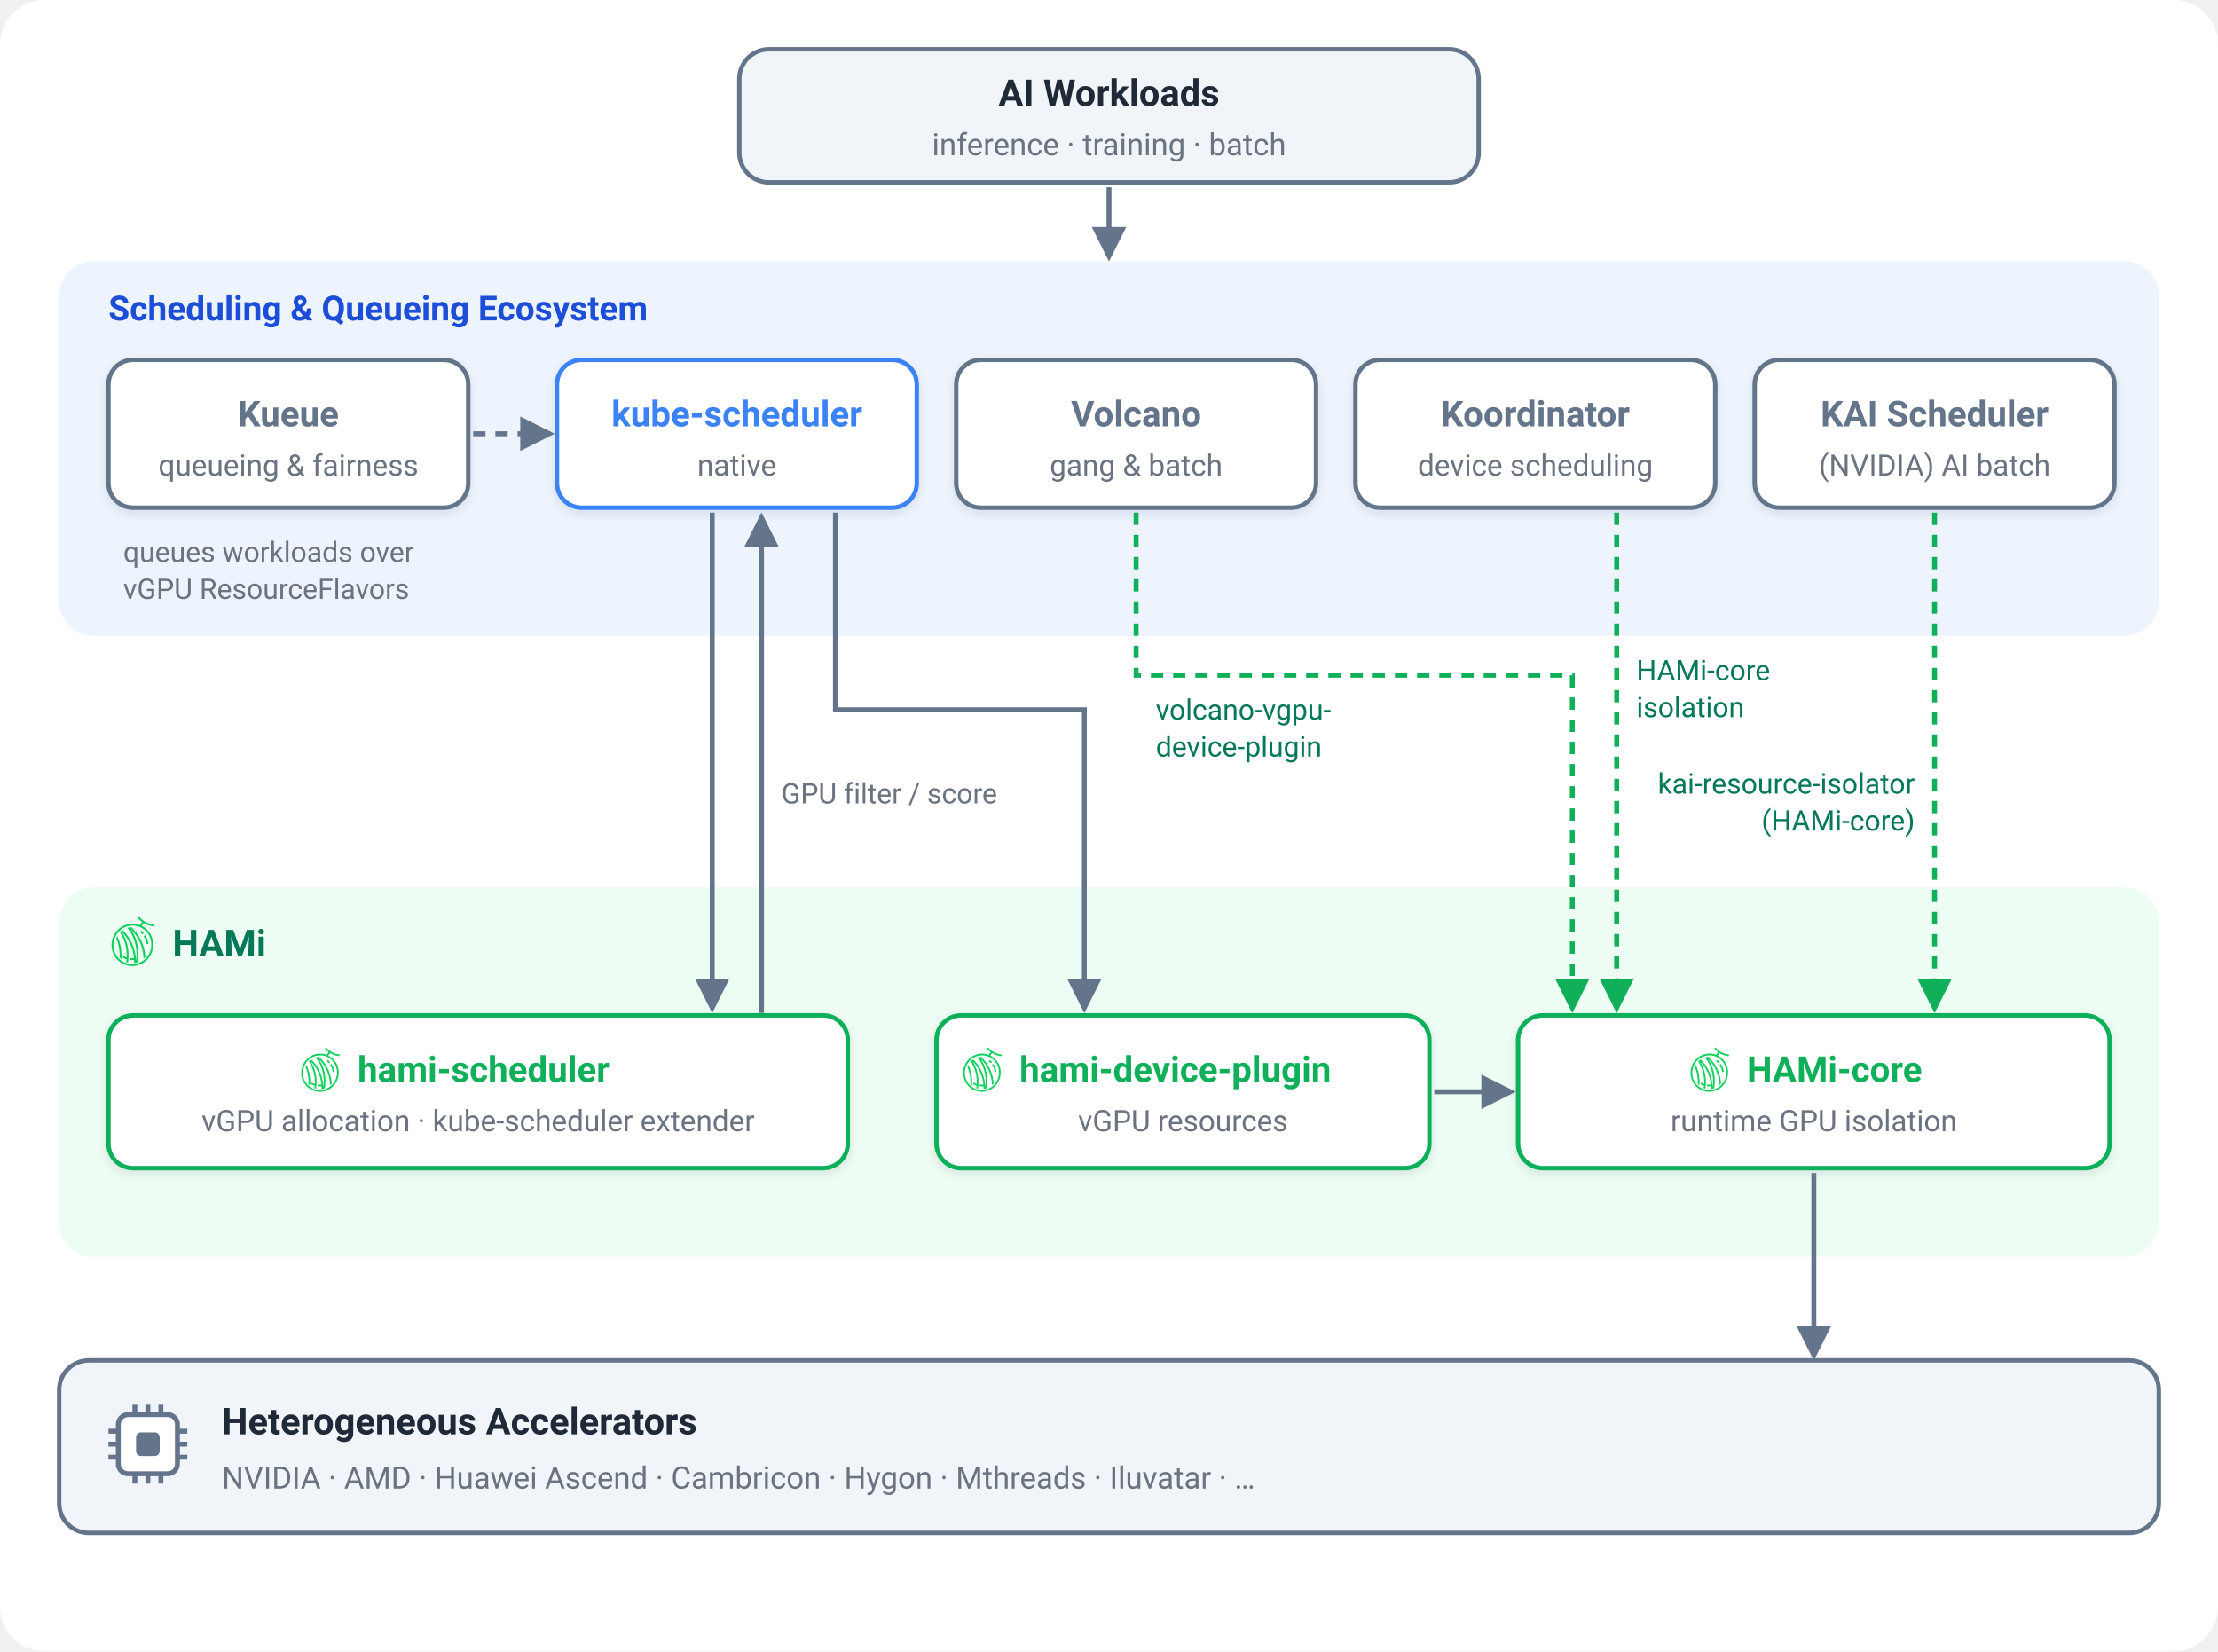
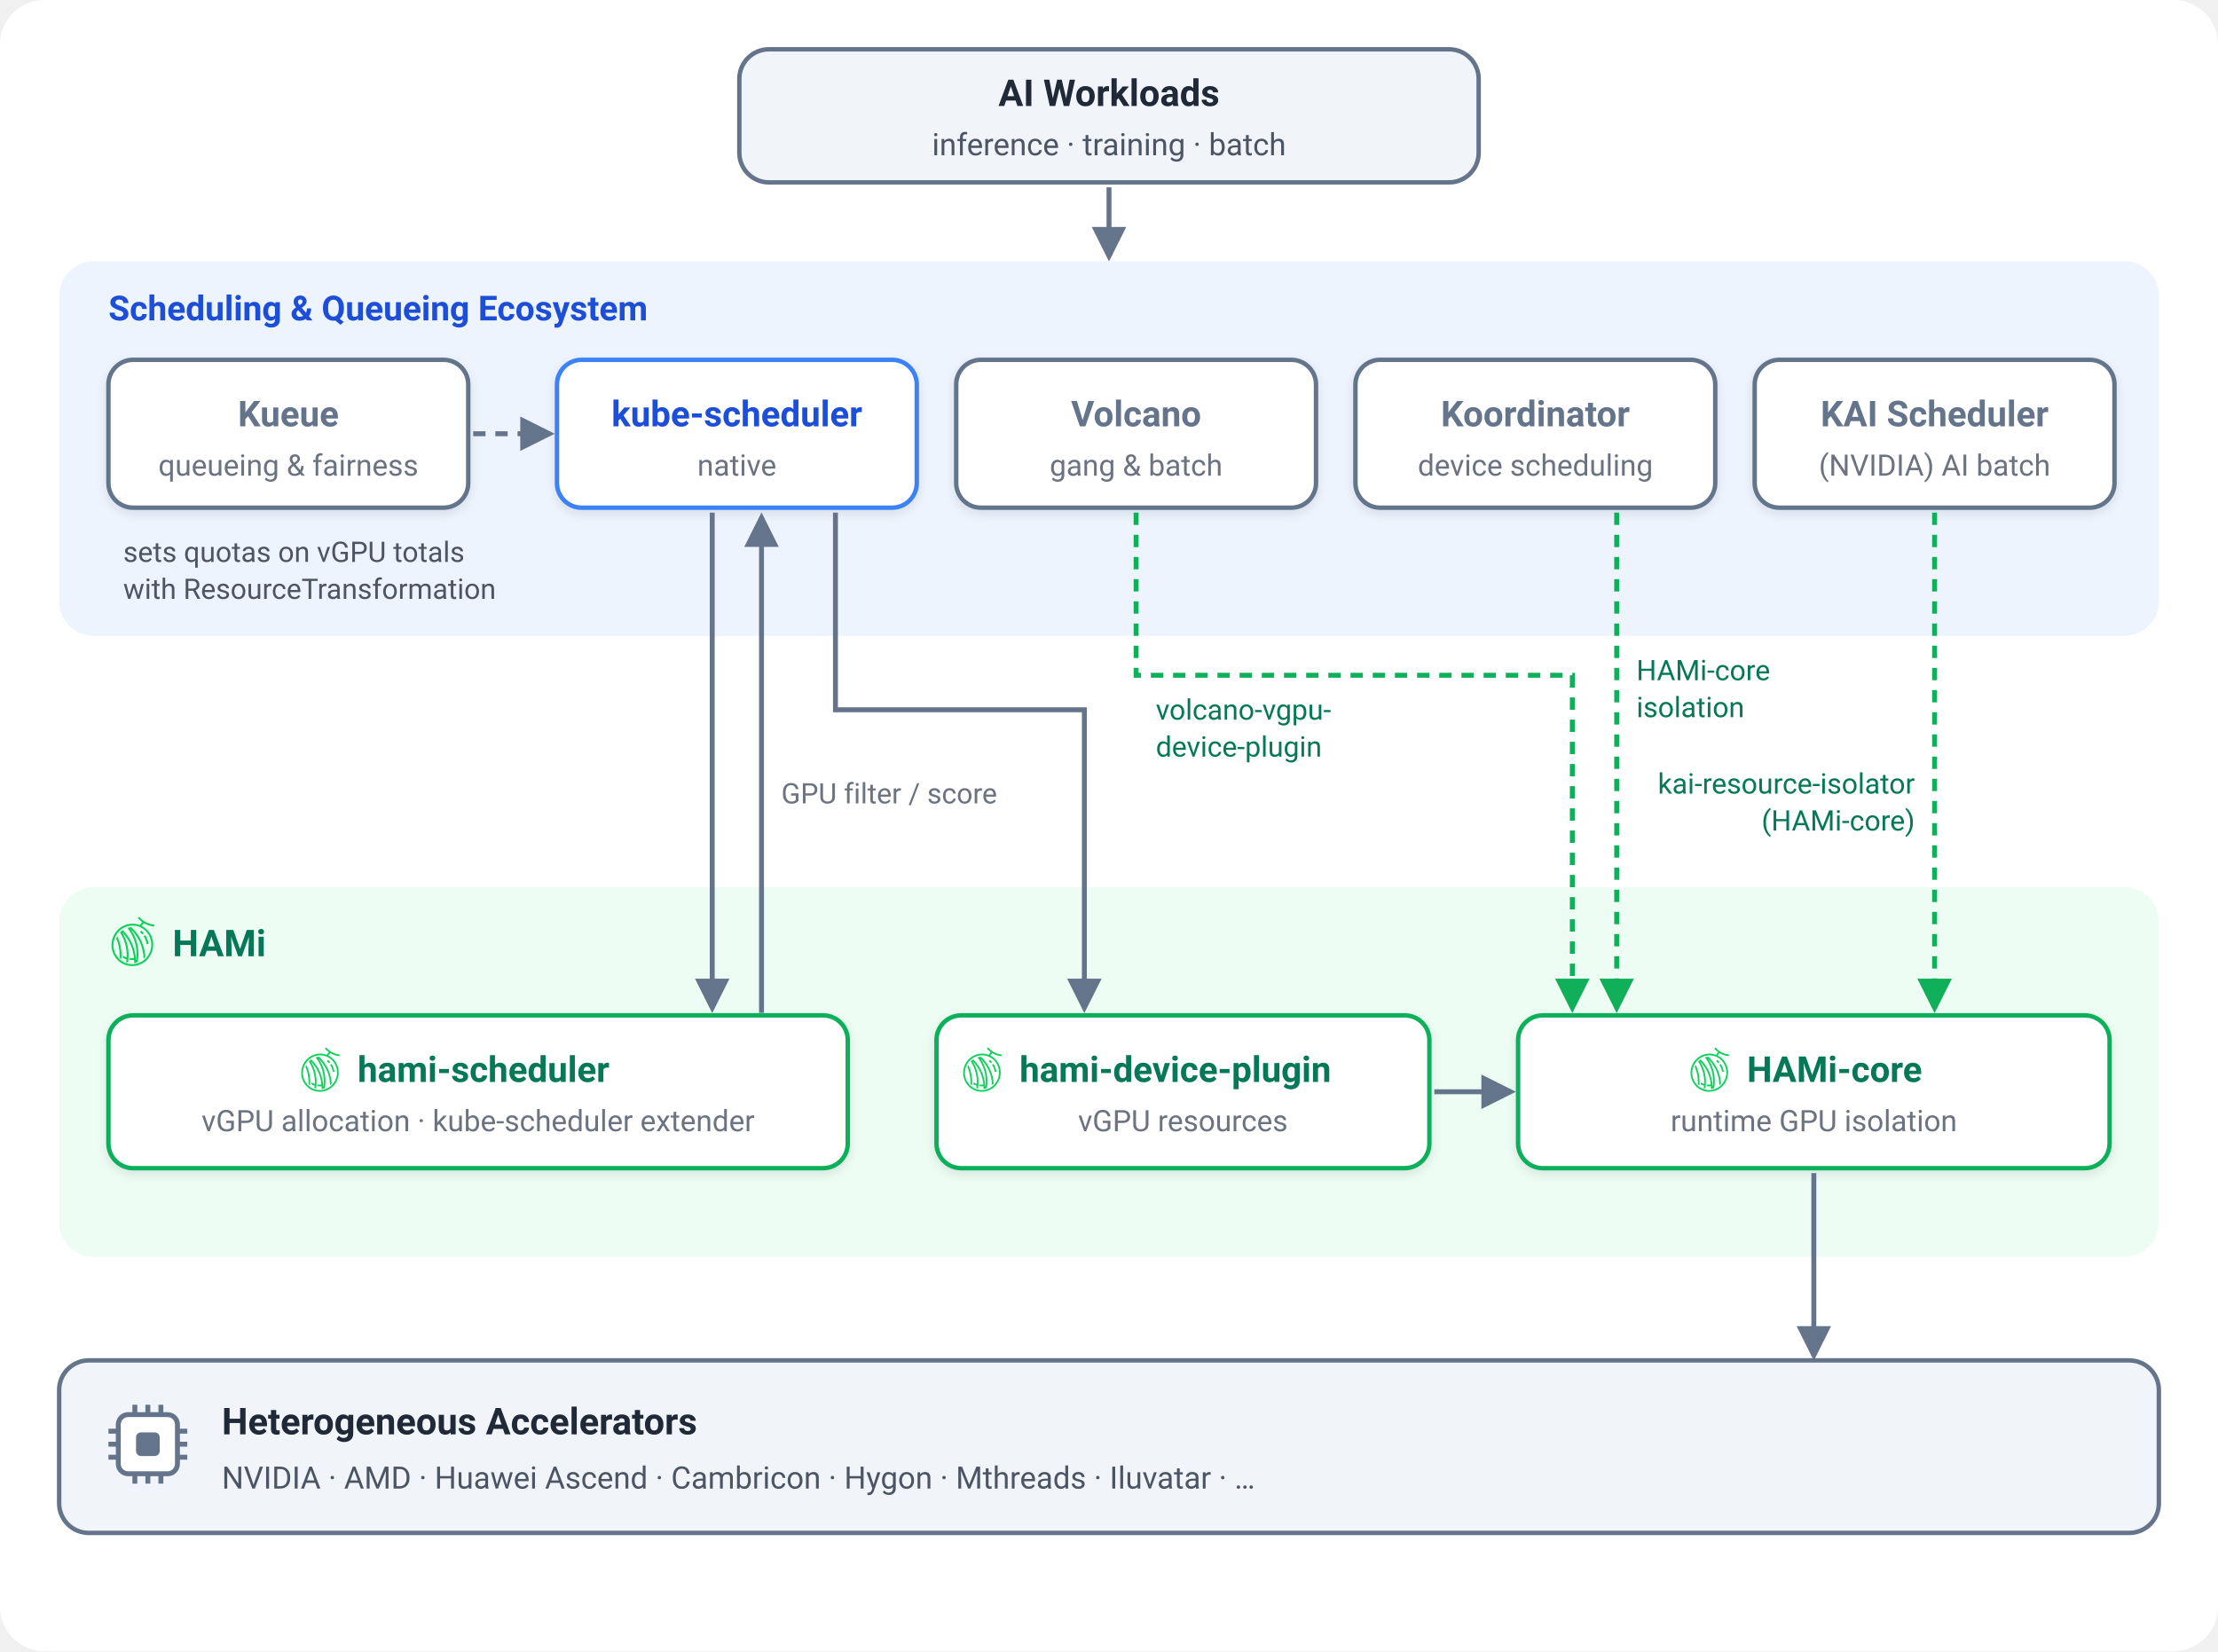
<svg xmlns="http://www.w3.org/2000/svg" viewBox="0 0 900 670" width="900" height="670" role="img">
  <defs>
    <pattern id="hatch" width="8" height="8" patternUnits="userSpaceOnUse" patternTransform="rotate(45)">
      <rect width="8" height="8" fill="#F3F4F6" />
      <line x1="0" y1="0" x2="0" y2="8" stroke="#D1D5DB" stroke-width="3" />
    </pattern>
    <marker id="arrow" viewBox="0 0 10 10" refX="8.5" refY="5" markerWidth="7" markerHeight="7" orient="auto-start-reverse">
      <path d="M0,0 L10,5 L0,10 z" fill="#64748B" />
    </marker>
    <marker id="arrowG" viewBox="0 0 10 10" refX="8.5" refY="5" markerWidth="7" markerHeight="7" orient="auto-start-reverse">
      <path d="M0,0 L10,5 L0,10 z" fill="#10B05A" />
    </marker>
    <marker id="arrowR" viewBox="0 0 10 10" refX="8.5" refY="5" markerWidth="7" markerHeight="7" orient="auto-start-reverse">
      <path d="M0,0 L10,5 L0,10 z" fill="#EF4444" />
    </marker>
    <filter id="shadow" x="-10%" y="-10%" width="120%" height="130%">
      <feDropShadow dx="0" dy="1.5" stdDeviation="2" flood-color="#0F172A" flood-opacity="0.10" />
    </filter>
  </defs>
  <rect x="0" y="0" width="900" height="670" rx="18" fill="#FFFFFF" />
  <rect x="300" y="20" width="300" height="54" rx="12" fill="#F1F5F9" stroke="#64748B" stroke-width="1.8" />
  <text x="450" y="43" font-family="-apple-system, BlinkMacSystemFont, 'Segoe UI', Roboto, 'Helvetica Neue', Arial, 'PingFang SC', 'Hiragino Sans GB', 'Noto Sans CJK SC', 'Microsoft YaHei', sans-serif" font-size="15" font-weight="700" fill="#1F2937" text-anchor="middle">AI Workloads</text>
-   <text x="450" y="63" font-family="-apple-system, BlinkMacSystemFont, 'Segoe UI', Roboto, 'Helvetica Neue', Arial, 'PingFang SC', 'Hiragino Sans GB', 'Noto Sans CJK SC', 'Microsoft YaHei', sans-serif" font-size="12.5" font-weight="400" fill="#6B7280" text-anchor="middle">inference · training · batch</text>
+   <text x="450" y="63" font-family="-apple-system, BlinkMacSystemFont, 'Segoe UI', Roboto, 'Helvetica Neue', Arial, 'PingFang SC', 'Hiragino Sans GB', 'Noto Sans CJK SC', 'Microsoft YaHei', sans-serif" font-size="12.5" font-weight="400" fill="#4B5563" text-anchor="middle">inference · training · batch</text>
  <line x1="450" y1="76" x2="450" y2="104" stroke="#64748B" stroke-width="2" marker-end="url(#arrow)" />
  <rect x="24" y="106" width="852" height="152" rx="14" fill="#DBEAFE" opacity="0.5" />
  <text x="44" y="130" font-family="-apple-system, BlinkMacSystemFont, 'Segoe UI', Roboto, 'Helvetica Neue', Arial, 'PingFang SC', 'Hiragino Sans GB', 'Noto Sans CJK SC', 'Microsoft YaHei', sans-serif" font-size="14" font-weight="700" fill="#1D4ED8" text-anchor="start">Scheduling &amp; Queueing Ecosystem</text>
  <rect x="44" y="146" width="146" height="60" rx="10" fill="#fff" stroke="#64748B" stroke-width="1.8" filter="url(#shadow)" />
  <text x="117.0" y="173" font-family="-apple-system, BlinkMacSystemFont, 'Segoe UI', Roboto, 'Helvetica Neue', Arial, 'PingFang SC', 'Hiragino Sans GB', 'Noto Sans CJK SC', 'Microsoft YaHei', sans-serif" font-size="14.5" font-weight="700" fill="#64748B" text-anchor="middle">Kueue</text>
  <text x="117.0" y="193" font-family="-apple-system, BlinkMacSystemFont, 'Segoe UI', Roboto, 'Helvetica Neue', Arial, 'PingFang SC', 'Hiragino Sans GB', 'Noto Sans CJK SC', 'Microsoft YaHei', sans-serif" font-size="12" font-weight="400" fill="#6B7280" text-anchor="middle">queueing &amp; fairness</text>
  <rect x="226" y="146" width="146" height="60" rx="10" fill="#fff" stroke="#3B82F6" stroke-width="1.8" filter="url(#shadow)" />
-   <text x="299.0" y="173" font-family="-apple-system, BlinkMacSystemFont, 'Segoe UI', Roboto, 'Helvetica Neue', Arial, 'PingFang SC', 'Hiragino Sans GB', 'Noto Sans CJK SC', 'Microsoft YaHei', sans-serif" font-size="14.5" font-weight="700" fill="#3B82F6" text-anchor="middle">kube-scheduler</text>
+   <text x="299.0" y="173" font-family="-apple-system, BlinkMacSystemFont, 'Segoe UI', Roboto, 'Helvetica Neue', Arial, 'PingFang SC', 'Hiragino Sans GB', 'Noto Sans CJK SC', 'Microsoft YaHei', sans-serif" font-size="14.5" font-weight="700" fill="#1D4ED8" text-anchor="middle">kube-scheduler</text>
  <text x="299.0" y="193" font-family="-apple-system, BlinkMacSystemFont, 'Segoe UI', Roboto, 'Helvetica Neue', Arial, 'PingFang SC', 'Hiragino Sans GB', 'Noto Sans CJK SC', 'Microsoft YaHei', sans-serif" font-size="12" font-weight="400" fill="#6B7280" text-anchor="middle">native</text>
  <rect x="388" y="146" width="146" height="60" rx="10" fill="#fff" stroke="#64748B" stroke-width="1.8" filter="url(#shadow)" />
  <text x="461.0" y="173" font-family="-apple-system, BlinkMacSystemFont, 'Segoe UI', Roboto, 'Helvetica Neue', Arial, 'PingFang SC', 'Hiragino Sans GB', 'Noto Sans CJK SC', 'Microsoft YaHei', sans-serif" font-size="14.5" font-weight="700" fill="#64748B" text-anchor="middle">Volcano</text>
  <text x="461.0" y="193" font-family="-apple-system, BlinkMacSystemFont, 'Segoe UI', Roboto, 'Helvetica Neue', Arial, 'PingFang SC', 'Hiragino Sans GB', 'Noto Sans CJK SC', 'Microsoft YaHei', sans-serif" font-size="12" font-weight="400" fill="#6B7280" text-anchor="middle">gang &amp; batch</text>
  <rect x="550" y="146" width="146" height="60" rx="10" fill="#fff" stroke="#64748B" stroke-width="1.8" filter="url(#shadow)" />
  <text x="623.0" y="173" font-family="-apple-system, BlinkMacSystemFont, 'Segoe UI', Roboto, 'Helvetica Neue', Arial, 'PingFang SC', 'Hiragino Sans GB', 'Noto Sans CJK SC', 'Microsoft YaHei', sans-serif" font-size="14.5" font-weight="700" fill="#64748B" text-anchor="middle">Koordinator</text>
  <text x="623.0" y="193" font-family="-apple-system, BlinkMacSystemFont, 'Segoe UI', Roboto, 'Helvetica Neue', Arial, 'PingFang SC', 'Hiragino Sans GB', 'Noto Sans CJK SC', 'Microsoft YaHei', sans-serif" font-size="12" font-weight="400" fill="#6B7280" text-anchor="middle">device scheduling</text>
  <rect x="712" y="146" width="146" height="60" rx="10" fill="#fff" stroke="#64748B" stroke-width="1.8" filter="url(#shadow)" />
  <text x="785.0" y="173" font-family="-apple-system, BlinkMacSystemFont, 'Segoe UI', Roboto, 'Helvetica Neue', Arial, 'PingFang SC', 'Hiragino Sans GB', 'Noto Sans CJK SC', 'Microsoft YaHei', sans-serif" font-size="14.5" font-weight="700" fill="#64748B" text-anchor="middle">KAI Scheduler</text>
  <text x="785.0" y="193" font-family="-apple-system, BlinkMacSystemFont, 'Segoe UI', Roboto, 'Helvetica Neue', Arial, 'PingFang SC', 'Hiragino Sans GB', 'Noto Sans CJK SC', 'Microsoft YaHei', sans-serif" font-size="12" font-weight="400" fill="#6B7280" text-anchor="middle">(NVIDIA) AI batch</text>
  <line x1="192" y1="176" x2="223" y2="176" stroke="#64748B" stroke-width="2" stroke-dasharray="5 4" marker-end="url(#arrow)" />
-   <text x="50" y="228" font-family="-apple-system, BlinkMacSystemFont, 'Segoe UI', Roboto, 'Helvetica Neue', Arial, 'PingFang SC', 'Hiragino Sans GB', 'Noto Sans CJK SC', 'Microsoft YaHei', sans-serif" font-size="11.5" font-weight="400" fill="#6B7280" text-anchor="start">queues workloads over</text>
-   <text x="50" y="243" font-family="-apple-system, BlinkMacSystemFont, 'Segoe UI', Roboto, 'Helvetica Neue', Arial, 'PingFang SC', 'Hiragino Sans GB', 'Noto Sans CJK SC', 'Microsoft YaHei', sans-serif" font-size="11.5" font-weight="400" fill="#6B7280" text-anchor="start">vGPU ResourceFlavors</text>
+   <text x="50" y="228" font-family="-apple-system, BlinkMacSystemFont, 'Segoe UI', Roboto, 'Helvetica Neue', Arial, 'PingFang SC', 'Hiragino Sans GB', 'Noto Sans CJK SC', 'Microsoft YaHei', sans-serif" font-size="11.5" font-weight="400" fill="#4B5563" text-anchor="start">sets quotas on vGPU totals</text>
+   <text x="50" y="243" font-family="-apple-system, BlinkMacSystemFont, 'Segoe UI', Roboto, 'Helvetica Neue', Arial, 'PingFang SC', 'Hiragino Sans GB', 'Noto Sans CJK SC', 'Microsoft YaHei', sans-serif" font-size="11.5" font-weight="400" fill="#4B5563" text-anchor="start">with ResourceTransformation</text>
  <rect x="24" y="360" width="852" height="150" rx="14" fill="#DCFCE7" opacity="0.5" />
  <g transform="translate(44 372) scale(0.03906)">
    <path d="M319.9 0C339.2 22.9 362.4 41.6 388.8 55.6C416 70 445.3 78.6 476 81.4L474.2 101.1C440.9 98.1 409 88.7 379.5 73.1C375.3 70.9 371.3 68.6 367.2 66.2C359 74.7 351.7 83.9 345.1 93.7C383.2 112.5 414.9 142.5 436.5 180.6C465.2 231.3 472.6 290.6 457.4 347.4C442.2 404.2 406.2 451.9 356.1 481.6C322.3 501.7 284.7 511.9 246.7 511.9C228.3 511.9 209.8 509.5 191.6 504.6C135.8 489.7 89.2 453.5 60.5 402.7C31.9 352 24.4 292.7 39.6 235.9C54.8 179 90.8 131.4 140.9 101.6C191.1 71.8 249.5 63.7 305.4 78.6C312.6 80.5 319.7 82.8 326.7 85.5C333.7 74.7 341.6 64.5 350.4 55C333.5 42.9 318.2 28.7 304.6 12.6L319.9 0ZM250.5 91.3C216 91.3 181.9 100.6 151.2 118.8C105.5 145.8 72.8 189.3 58.9 241.1C45 292.9 51.8 346.9 77.9 393.1C103.9 439.2 146.2 472 196.8 485.5C213.3 489.9 230 492.1 246.7 492.1C281.2 492.1 315.3 482.8 346 464.6C391.7 437.6 424.4 394.1 438.3 342.3C452.2 290.5 445.4 236.5 419.3 190.3C393.3 144.2 351 111.4 300.4 97.9C283.9 93.5 267.2 91.3 250.5 91.3ZM237.8 108C315.5 179.8 365.8 275.7 380.5 381.6C382 392.4 383.2 404.7 383.9 417.1C378 423.9 371.7 430.2 364.9 436.1C364.4 418.3 363 399.8 360.8 384.3C347.3 287.6 302.9 199.6 234.2 132C274.5 192.1 300 260.8 308.6 333.8C314.1 380 312.6 426.1 304.2 471.2C292.1 475.4 279.5 478.4 266.7 480C266.8 475.6 266.9 471.2 266.9 466.8C266.9 460.6 266.8 454.4 266.5 448.3C259.3 449 252.1 449.4 244.9 449.4C236.8 449.4 228.7 448.9 220.6 448C221.3 441.4 221.8 434.8 222.2 428.2C236.5 429.9 250.9 430 265.2 428.5C260.9 378.7 248.3 330.5 227.5 284.8C206.3 238.2 177.6 196.3 141.9 159.9C186.1 231.9 209.4 314.2 209.4 399.6C209.4 425.4 207.2 451.1 203 476.3C201.6 476 200.2 475.6 198.8 475.2C193.7 473.8 188.7 472.3 183.9 470.5C185.5 460.9 186.7 451.1 187.6 441.4C174.4 437.7 161.7 432.8 149.6 426.7C150 419.3 150.3 412 150.4 404.6C162.6 411.5 175.5 417 189.1 421.1C189.4 413.9 189.6 406.7 189.6 399.5C189.6 314.4 165.5 232.6 119.7 161.7C128.5 152.9 138.1 145.1 148.4 138.3C189.2 178.1 221.8 224.5 245.5 276.5C271.4 333.3 285.2 393.8 286.5 456.5C292.8 416.9 293.6 376.5 288.8 336.1C279.2 254.8 247.7 178.9 197.3 115.3C210.6 111.4 224.1 108.9 237.8 108ZM92.2 201.5C105.2 229.3 115.5 258.4 122.8 288.2C131.6 324.2 136 361.4 136 398.8C136 412.6 135.4 426.4 134.2 440.1C127.7 434.7 121.6 428.9 115.9 422.6C116.3 414.7 116.5 406.7 116.5 398.8C116.5 338.9 104.3 279.3 81.1 224.7C84.4 216.6 88.1 208.8 92.2 201.5ZM382 190.5C399.8 217.6 411.6 249.1 416 281.4L396.5 284C392.5 254.6 381.8 226 365.6 201.3L382 190.5ZM340.6 144C349.9 151.8 358.7 160.5 366.6 169.9L351.6 182.6C344.4 174.1 336.5 166.2 328 159.1L340.6 144Z" fill="#0FD05D" />
  </g>
  <text x="70" y="388" font-family="-apple-system, BlinkMacSystemFont, 'Segoe UI', Roboto, 'Helvetica Neue', Arial, 'PingFang SC', 'Hiragino Sans GB', 'Noto Sans CJK SC', 'Microsoft YaHei', sans-serif" font-size="15" font-weight="700" fill="#047857" text-anchor="start">HAMi</text>
  <rect x="44" y="412" width="300" height="62" rx="10" fill="#fff" stroke="#10B05A" stroke-width="1.8" filter="url(#shadow)" />
  <g transform="translate(121.1 425) scale(0.03516)">
    <path d="M319.9 0C339.2 22.9 362.4 41.6 388.8 55.6C416 70 445.3 78.6 476 81.4L474.2 101.1C440.9 98.1 409 88.7 379.5 73.1C375.3 70.9 371.3 68.6 367.2 66.2C359 74.7 351.7 83.9 345.1 93.7C383.2 112.5 414.9 142.5 436.5 180.6C465.2 231.3 472.6 290.6 457.4 347.4C442.2 404.2 406.2 451.9 356.1 481.6C322.3 501.7 284.7 511.9 246.7 511.9C228.3 511.9 209.8 509.5 191.6 504.6C135.8 489.7 89.2 453.5 60.5 402.7C31.9 352 24.4 292.7 39.6 235.9C54.8 179 90.8 131.4 140.9 101.6C191.1 71.8 249.5 63.7 305.4 78.6C312.6 80.5 319.7 82.8 326.7 85.5C333.7 74.7 341.6 64.5 350.4 55C333.5 42.9 318.2 28.7 304.6 12.6L319.9 0ZM250.5 91.3C216 91.3 181.9 100.6 151.2 118.8C105.5 145.8 72.8 189.3 58.9 241.1C45 292.9 51.8 346.9 77.9 393.1C103.9 439.2 146.2 472 196.8 485.5C213.3 489.9 230 492.1 246.7 492.1C281.2 492.1 315.3 482.8 346 464.6C391.7 437.6 424.4 394.1 438.3 342.3C452.2 290.5 445.4 236.5 419.3 190.3C393.3 144.2 351 111.4 300.4 97.9C283.9 93.5 267.2 91.3 250.5 91.3ZM237.8 108C315.5 179.8 365.8 275.7 380.5 381.6C382 392.4 383.2 404.7 383.9 417.1C378 423.9 371.7 430.2 364.9 436.1C364.4 418.3 363 399.8 360.8 384.3C347.3 287.6 302.9 199.6 234.2 132C274.5 192.1 300 260.8 308.6 333.8C314.1 380 312.6 426.1 304.2 471.2C292.1 475.4 279.5 478.4 266.7 480C266.8 475.6 266.9 471.2 266.9 466.8C266.9 460.6 266.8 454.4 266.5 448.3C259.3 449 252.1 449.4 244.9 449.4C236.8 449.4 228.7 448.9 220.6 448C221.3 441.4 221.8 434.8 222.2 428.2C236.5 429.9 250.9 430 265.2 428.5C260.9 378.7 248.3 330.5 227.5 284.8C206.3 238.2 177.6 196.3 141.9 159.9C186.1 231.9 209.4 314.2 209.4 399.6C209.4 425.4 207.2 451.1 203 476.3C201.6 476 200.2 475.6 198.8 475.2C193.7 473.8 188.7 472.3 183.9 470.5C185.5 460.9 186.7 451.1 187.6 441.4C174.4 437.7 161.7 432.8 149.6 426.7C150 419.3 150.3 412 150.4 404.6C162.6 411.5 175.5 417 189.1 421.1C189.4 413.9 189.6 406.7 189.6 399.5C189.6 314.4 165.5 232.6 119.7 161.7C128.5 152.9 138.1 145.1 148.4 138.3C189.2 178.1 221.8 224.5 245.5 276.5C271.4 333.3 285.2 393.8 286.5 456.5C292.8 416.9 293.6 376.5 288.8 336.1C279.2 254.8 247.7 178.9 197.3 115.3C210.6 111.4 224.1 108.9 237.8 108ZM92.2 201.5C105.2 229.3 115.5 258.4 122.8 288.2C131.6 324.2 136 361.4 136 398.8C136 412.6 135.4 426.4 134.2 440.1C127.7 434.7 121.6 428.9 115.9 422.6C116.3 414.7 116.5 406.7 116.5 398.8C116.5 338.9 104.3 279.3 81.1 224.7C84.4 216.6 88.1 208.8 92.2 201.5ZM382 190.5C399.8 217.6 411.6 249.1 416 281.4L396.5 284C392.5 254.6 381.8 226 365.6 201.3L382 190.5ZM340.6 144C349.9 151.8 358.7 160.5 366.6 169.9L351.6 182.6C344.4 174.1 336.5 166.2 328 159.1L340.6 144Z" fill="#0FD05D" />
  </g>
-   <text x="145.1" y="439" font-family="-apple-system, BlinkMacSystemFont, 'Segoe UI', Roboto, 'Helvetica Neue', Arial, 'PingFang SC', 'Hiragino Sans GB', 'Noto Sans CJK SC', 'Microsoft YaHei', sans-serif" font-size="14.5" font-weight="700" fill="#10B05A" text-anchor="start">hami-scheduler</text>
+   <text x="145.1" y="439" font-family="-apple-system, BlinkMacSystemFont, 'Segoe UI', Roboto, 'Helvetica Neue', Arial, 'PingFang SC', 'Hiragino Sans GB', 'Noto Sans CJK SC', 'Microsoft YaHei', sans-serif" font-size="14.5" font-weight="700" fill="#047857" text-anchor="start">hami-scheduler</text>
  <text x="194.0" y="459" font-family="-apple-system, BlinkMacSystemFont, 'Segoe UI', Roboto, 'Helvetica Neue', Arial, 'PingFang SC', 'Hiragino Sans GB', 'Noto Sans CJK SC', 'Microsoft YaHei', sans-serif" font-size="12" font-weight="400" fill="#6B7280" text-anchor="middle">vGPU allocation · kube-scheduler extender</text>
  <rect x="380" y="412" width="200" height="62" rx="10" fill="#fff" stroke="#10B05A" stroke-width="1.8" filter="url(#shadow)" />
  <g transform="translate(389.7 425) scale(0.03516)">
    <path d="M319.9 0C339.2 22.9 362.4 41.6 388.8 55.6C416 70 445.3 78.6 476 81.4L474.2 101.1C440.9 98.1 409 88.7 379.5 73.1C375.3 70.9 371.3 68.6 367.2 66.2C359 74.7 351.7 83.9 345.1 93.7C383.2 112.5 414.9 142.5 436.5 180.6C465.2 231.3 472.6 290.6 457.4 347.4C442.2 404.2 406.2 451.9 356.1 481.6C322.3 501.7 284.7 511.9 246.7 511.9C228.3 511.9 209.8 509.5 191.6 504.6C135.8 489.7 89.2 453.5 60.5 402.7C31.9 352 24.4 292.7 39.6 235.9C54.8 179 90.8 131.4 140.9 101.6C191.1 71.8 249.5 63.7 305.4 78.6C312.6 80.5 319.7 82.8 326.7 85.5C333.7 74.7 341.6 64.5 350.4 55C333.5 42.9 318.2 28.7 304.6 12.6L319.9 0ZM250.5 91.3C216 91.3 181.9 100.6 151.2 118.8C105.5 145.8 72.8 189.3 58.9 241.1C45 292.9 51.8 346.9 77.9 393.1C103.9 439.2 146.2 472 196.8 485.5C213.3 489.9 230 492.1 246.7 492.1C281.2 492.1 315.3 482.8 346 464.6C391.7 437.6 424.4 394.1 438.3 342.3C452.2 290.5 445.4 236.5 419.3 190.3C393.3 144.2 351 111.4 300.4 97.9C283.9 93.5 267.2 91.3 250.5 91.3ZM237.8 108C315.5 179.8 365.8 275.7 380.5 381.6C382 392.4 383.2 404.7 383.9 417.1C378 423.9 371.7 430.2 364.9 436.1C364.4 418.3 363 399.8 360.8 384.3C347.3 287.6 302.9 199.6 234.2 132C274.5 192.1 300 260.8 308.6 333.8C314.1 380 312.6 426.1 304.2 471.2C292.1 475.4 279.5 478.4 266.7 480C266.8 475.6 266.9 471.2 266.9 466.8C266.9 460.6 266.8 454.4 266.5 448.3C259.3 449 252.1 449.4 244.9 449.4C236.8 449.4 228.7 448.9 220.6 448C221.3 441.4 221.8 434.8 222.2 428.2C236.5 429.9 250.9 430 265.2 428.5C260.9 378.7 248.3 330.5 227.5 284.8C206.3 238.2 177.6 196.3 141.9 159.9C186.1 231.9 209.4 314.2 209.4 399.6C209.4 425.4 207.2 451.1 203 476.3C201.6 476 200.2 475.6 198.8 475.2C193.7 473.8 188.7 472.3 183.9 470.5C185.5 460.9 186.7 451.1 187.6 441.4C174.4 437.7 161.7 432.8 149.6 426.7C150 419.3 150.3 412 150.4 404.6C162.6 411.5 175.5 417 189.1 421.1C189.4 413.9 189.6 406.7 189.6 399.5C189.6 314.4 165.5 232.6 119.7 161.7C128.5 152.9 138.1 145.1 148.4 138.3C189.2 178.1 221.8 224.5 245.5 276.5C271.4 333.3 285.2 393.8 286.5 456.5C292.8 416.9 293.6 376.5 288.8 336.1C279.2 254.8 247.7 178.9 197.3 115.3C210.6 111.4 224.1 108.9 237.8 108ZM92.2 201.5C105.2 229.3 115.5 258.4 122.8 288.2C131.6 324.2 136 361.4 136 398.8C136 412.6 135.4 426.4 134.2 440.1C127.7 434.7 121.6 428.9 115.9 422.6C116.3 414.7 116.5 406.7 116.5 398.8C116.5 338.9 104.3 279.3 81.1 224.7C84.4 216.6 88.1 208.8 92.2 201.5ZM382 190.5C399.8 217.6 411.6 249.1 416 281.4L396.5 284C392.5 254.6 381.8 226 365.6 201.3L382 190.5ZM340.6 144C349.9 151.8 358.7 160.5 366.6 169.9L351.6 182.6C344.4 174.1 336.5 166.2 328 159.1L340.6 144Z" fill="#0FD05D" />
  </g>
-   <text x="413.7" y="439" font-family="-apple-system, BlinkMacSystemFont, 'Segoe UI', Roboto, 'Helvetica Neue', Arial, 'PingFang SC', 'Hiragino Sans GB', 'Noto Sans CJK SC', 'Microsoft YaHei', sans-serif" font-size="14.5" font-weight="700" fill="#10B05A" text-anchor="start">hami-device-plugin</text>
+   <text x="413.7" y="439" font-family="-apple-system, BlinkMacSystemFont, 'Segoe UI', Roboto, 'Helvetica Neue', Arial, 'PingFang SC', 'Hiragino Sans GB', 'Noto Sans CJK SC', 'Microsoft YaHei', sans-serif" font-size="14.5" font-weight="700" fill="#047857" text-anchor="start">hami-device-plugin</text>
  <text x="480.0" y="459" font-family="-apple-system, BlinkMacSystemFont, 'Segoe UI', Roboto, 'Helvetica Neue', Arial, 'PingFang SC', 'Hiragino Sans GB', 'Noto Sans CJK SC', 'Microsoft YaHei', sans-serif" font-size="12" font-weight="400" fill="#6B7280" text-anchor="middle">vGPU resources</text>
  <rect x="616" y="412" width="240" height="62" rx="10" fill="#fff" stroke="#10B05A" stroke-width="1.8" filter="url(#shadow)" />
  <g transform="translate(684.85 425) scale(0.03516)">
    <path d="M319.9 0C339.2 22.9 362.4 41.6 388.8 55.6C416 70 445.3 78.6 476 81.4L474.2 101.1C440.9 98.1 409 88.7 379.5 73.1C375.3 70.9 371.3 68.6 367.2 66.2C359 74.7 351.7 83.9 345.1 93.7C383.2 112.5 414.9 142.5 436.5 180.6C465.2 231.3 472.6 290.6 457.4 347.4C442.2 404.2 406.2 451.9 356.1 481.6C322.3 501.7 284.7 511.9 246.7 511.9C228.3 511.9 209.8 509.5 191.6 504.6C135.8 489.7 89.2 453.5 60.5 402.7C31.9 352 24.4 292.7 39.6 235.9C54.8 179 90.8 131.4 140.9 101.6C191.1 71.8 249.5 63.7 305.4 78.6C312.6 80.5 319.7 82.8 326.7 85.5C333.7 74.7 341.6 64.5 350.4 55C333.5 42.9 318.2 28.7 304.6 12.6L319.9 0ZM250.5 91.3C216 91.3 181.9 100.6 151.2 118.8C105.5 145.8 72.8 189.3 58.9 241.1C45 292.9 51.8 346.9 77.9 393.1C103.9 439.2 146.2 472 196.8 485.5C213.3 489.9 230 492.1 246.7 492.1C281.2 492.1 315.3 482.8 346 464.6C391.7 437.6 424.4 394.1 438.3 342.3C452.2 290.5 445.4 236.5 419.3 190.3C393.3 144.2 351 111.4 300.4 97.9C283.9 93.5 267.2 91.3 250.5 91.3ZM237.8 108C315.5 179.8 365.8 275.7 380.5 381.6C382 392.4 383.2 404.7 383.9 417.1C378 423.9 371.7 430.2 364.9 436.1C364.4 418.3 363 399.8 360.8 384.3C347.3 287.6 302.9 199.6 234.2 132C274.5 192.1 300 260.8 308.6 333.8C314.1 380 312.6 426.1 304.2 471.2C292.1 475.4 279.5 478.4 266.7 480C266.8 475.6 266.9 471.2 266.9 466.8C266.9 460.6 266.8 454.4 266.5 448.3C259.3 449 252.1 449.4 244.9 449.4C236.8 449.4 228.7 448.9 220.6 448C221.3 441.4 221.8 434.8 222.2 428.2C236.5 429.9 250.9 430 265.2 428.5C260.9 378.7 248.3 330.5 227.5 284.8C206.3 238.2 177.6 196.3 141.9 159.9C186.1 231.9 209.4 314.2 209.4 399.6C209.4 425.4 207.2 451.1 203 476.3C201.6 476 200.2 475.6 198.8 475.2C193.7 473.8 188.7 472.3 183.9 470.5C185.5 460.9 186.7 451.1 187.6 441.4C174.4 437.7 161.7 432.8 149.6 426.7C150 419.3 150.3 412 150.4 404.6C162.6 411.5 175.5 417 189.1 421.1C189.4 413.9 189.6 406.7 189.6 399.5C189.6 314.4 165.5 232.6 119.7 161.7C128.5 152.9 138.1 145.1 148.4 138.3C189.2 178.1 221.8 224.5 245.5 276.5C271.4 333.3 285.2 393.8 286.5 456.5C292.8 416.9 293.6 376.5 288.8 336.1C279.2 254.8 247.7 178.9 197.3 115.3C210.6 111.4 224.1 108.9 237.8 108ZM92.2 201.5C105.2 229.3 115.5 258.4 122.8 288.2C131.6 324.2 136 361.4 136 398.8C136 412.6 135.4 426.4 134.2 440.1C127.7 434.7 121.6 428.9 115.9 422.6C116.3 414.7 116.5 406.7 116.5 398.8C116.5 338.9 104.3 279.3 81.1 224.7C84.4 216.6 88.1 208.8 92.2 201.5ZM382 190.5C399.8 217.6 411.6 249.1 416 281.4L396.5 284C392.5 254.6 381.8 226 365.6 201.3L382 190.5ZM340.6 144C349.9 151.8 358.7 160.5 366.6 169.9L351.6 182.6C344.4 174.1 336.5 166.2 328 159.1L340.6 144Z" fill="#0FD05D" />
  </g>
-   <text x="708.85" y="439" font-family="-apple-system, BlinkMacSystemFont, 'Segoe UI', Roboto, 'Helvetica Neue', Arial, 'PingFang SC', 'Hiragino Sans GB', 'Noto Sans CJK SC', 'Microsoft YaHei', sans-serif" font-size="14.5" font-weight="700" fill="#10B05A" text-anchor="start">HAMi-core</text>
+   <text x="708.85" y="439" font-family="-apple-system, BlinkMacSystemFont, 'Segoe UI', Roboto, 'Helvetica Neue', Arial, 'PingFang SC', 'Hiragino Sans GB', 'Noto Sans CJK SC', 'Microsoft YaHei', sans-serif" font-size="14.5" font-weight="700" fill="#047857" text-anchor="start">HAMi-core</text>
  <text x="736.0" y="459" font-family="-apple-system, BlinkMacSystemFont, 'Segoe UI', Roboto, 'Helvetica Neue', Arial, 'PingFang SC', 'Hiragino Sans GB', 'Noto Sans CJK SC', 'Microsoft YaHei', sans-serif" font-size="12" font-weight="400" fill="#6B7280" text-anchor="middle">runtime GPU isolation</text>
  <line x1="289.0" y1="208" x2="289.0" y2="409" stroke="#64748B" stroke-width="2" marker-end="url(#arrow)" />
  <line x1="309.0" y1="411" x2="309.0" y2="210" stroke="#64748B" stroke-width="2" marker-end="url(#arrow)" />
  <text x="317.0" y="326" font-family="-apple-system, BlinkMacSystemFont, 'Segoe UI', Roboto, 'Helvetica Neue', Arial, 'PingFang SC', 'Hiragino Sans GB', 'Noto Sans CJK SC', 'Microsoft YaHei', sans-serif" font-size="11.5" font-weight="400" fill="#6B7280" text-anchor="start">GPU filter / score</text>
  <path d="M339.0 208 L339.0 288 L440 288 L440 409" fill="none" stroke="#64748B" stroke-width="2" marker-end="url(#arrow)" />
  <line x1="582" y1="443" x2="613" y2="443" stroke="#64748B" stroke-width="2" marker-end="url(#arrow)" />
  <path d="M461.0 208 L461.0 274 L638 274 L638 409" fill="none" stroke="#10B05A" stroke-width="2" stroke-dasharray="5 4" marker-end="url(#arrowG)" />
  <text x="469.0" y="292" font-family="-apple-system, BlinkMacSystemFont, 'Segoe UI', Roboto, 'Helvetica Neue', Arial, 'PingFang SC', 'Hiragino Sans GB', 'Noto Sans CJK SC', 'Microsoft YaHei', sans-serif" font-size="11.5" font-weight="400" fill="#047857" text-anchor="start">volcano-vgpu-</text>
  <text x="469.0" y="307" font-family="-apple-system, BlinkMacSystemFont, 'Segoe UI', Roboto, 'Helvetica Neue', Arial, 'PingFang SC', 'Hiragino Sans GB', 'Noto Sans CJK SC', 'Microsoft YaHei', sans-serif" font-size="11.5" font-weight="400" fill="#047857" text-anchor="start">device-plugin</text>
  <line x1="656" y1="208" x2="656" y2="409" stroke="#10B05A" stroke-width="2" stroke-dasharray="5 4" marker-end="url(#arrowG)" />
  <text x="664" y="276" font-family="-apple-system, BlinkMacSystemFont, 'Segoe UI', Roboto, 'Helvetica Neue', Arial, 'PingFang SC', 'Hiragino Sans GB', 'Noto Sans CJK SC', 'Microsoft YaHei', sans-serif" font-size="11.5" font-weight="400" fill="#047857" text-anchor="start">HAMi-core</text>
  <text x="664" y="291" font-family="-apple-system, BlinkMacSystemFont, 'Segoe UI', Roboto, 'Helvetica Neue', Arial, 'PingFang SC', 'Hiragino Sans GB', 'Noto Sans CJK SC', 'Microsoft YaHei', sans-serif" font-size="11.5" font-weight="400" fill="#047857" text-anchor="start">isolation</text>
  <line x1="785.0" y1="208" x2="785.0" y2="409" stroke="#10B05A" stroke-width="2" stroke-dasharray="5 4" marker-end="url(#arrowG)" />
  <text x="777.0" y="322" font-family="-apple-system, BlinkMacSystemFont, 'Segoe UI', Roboto, 'Helvetica Neue', Arial, 'PingFang SC', 'Hiragino Sans GB', 'Noto Sans CJK SC', 'Microsoft YaHei', sans-serif" font-size="11.5" font-weight="400" fill="#047857" text-anchor="end">kai-resource-isolator</text>
  <text x="777.0" y="337" font-family="-apple-system, BlinkMacSystemFont, 'Segoe UI', Roboto, 'Helvetica Neue', Arial, 'PingFang SC', 'Hiragino Sans GB', 'Noto Sans CJK SC', 'Microsoft YaHei', sans-serif" font-size="11.5" font-weight="400" fill="#047857" text-anchor="end">(HAMi-core)</text>
  <line x1="736.0" y1="476" x2="736.0" y2="550" stroke="#64748B" stroke-width="2" marker-end="url(#arrow)" />
  <rect x="24" y="552" width="852" height="70" rx="12" fill="#F1F5F9" stroke="#64748B" stroke-width="1.8" />
  <line x1="54.72" y1="570" x2="54.72" y2="574" stroke="#64748B" stroke-width="2" />
  <line x1="54.72" y1="598" x2="54.72" y2="602" stroke="#64748B" stroke-width="2" />
  <line x1="44" y1="580.72" x2="48" y2="580.72" stroke="#64748B" stroke-width="2" />
  <line x1="72" y1="580.72" x2="76" y2="580.72" stroke="#64748B" stroke-width="2" />
  <line x1="60.0" y1="570" x2="60.0" y2="574" stroke="#64748B" stroke-width="2" />
  <line x1="60.0" y1="598" x2="60.0" y2="602" stroke="#64748B" stroke-width="2" />
  <line x1="44" y1="586.0" x2="48" y2="586.0" stroke="#64748B" stroke-width="2" />
  <line x1="72" y1="586.0" x2="76" y2="586.0" stroke="#64748B" stroke-width="2" />
  <line x1="65.28" y1="570" x2="65.28" y2="574" stroke="#64748B" stroke-width="2" />
  <line x1="65.28" y1="598" x2="65.28" y2="602" stroke="#64748B" stroke-width="2" />
  <line x1="44" y1="591.28" x2="48" y2="591.28" stroke="#64748B" stroke-width="2" />
  <line x1="72" y1="591.28" x2="76" y2="591.28" stroke="#64748B" stroke-width="2" />
  <rect x="48" y="574" width="24" height="24" rx="4" fill="#fff" stroke="#64748B" stroke-width="2" />
  <rect x="55.2" y="581.2" width="9.6" height="9.6" rx="2" fill="#64748B" />
  <text x="90" y="582" font-family="-apple-system, BlinkMacSystemFont, 'Segoe UI', Roboto, 'Helvetica Neue', Arial, 'PingFang SC', 'Hiragino Sans GB', 'Noto Sans CJK SC', 'Microsoft YaHei', sans-serif" font-size="15" font-weight="700" fill="#1F2937" text-anchor="start">Heterogeneous Accelerators</text>
-   <text x="90" y="604" font-family="-apple-system, BlinkMacSystemFont, 'Segoe UI', Roboto, 'Helvetica Neue', Arial, 'PingFang SC', 'Hiragino Sans GB', 'Noto Sans CJK SC', 'Microsoft YaHei', sans-serif" font-size="12.5" font-weight="400" fill="#6B7280" text-anchor="start">NVIDIA · AMD · Huawei Ascend · Cambricon · Hygon · Mthreads · Iluvatar · …</text>
+   <text x="90" y="604" font-family="-apple-system, BlinkMacSystemFont, 'Segoe UI', Roboto, 'Helvetica Neue', Arial, 'PingFang SC', 'Hiragino Sans GB', 'Noto Sans CJK SC', 'Microsoft YaHei', sans-serif" font-size="12.5" font-weight="400" fill="#4B5563" text-anchor="start">NVIDIA · AMD · Huawei Ascend · Cambricon · Hygon · Mthreads · Iluvatar · …</text>
</svg>
